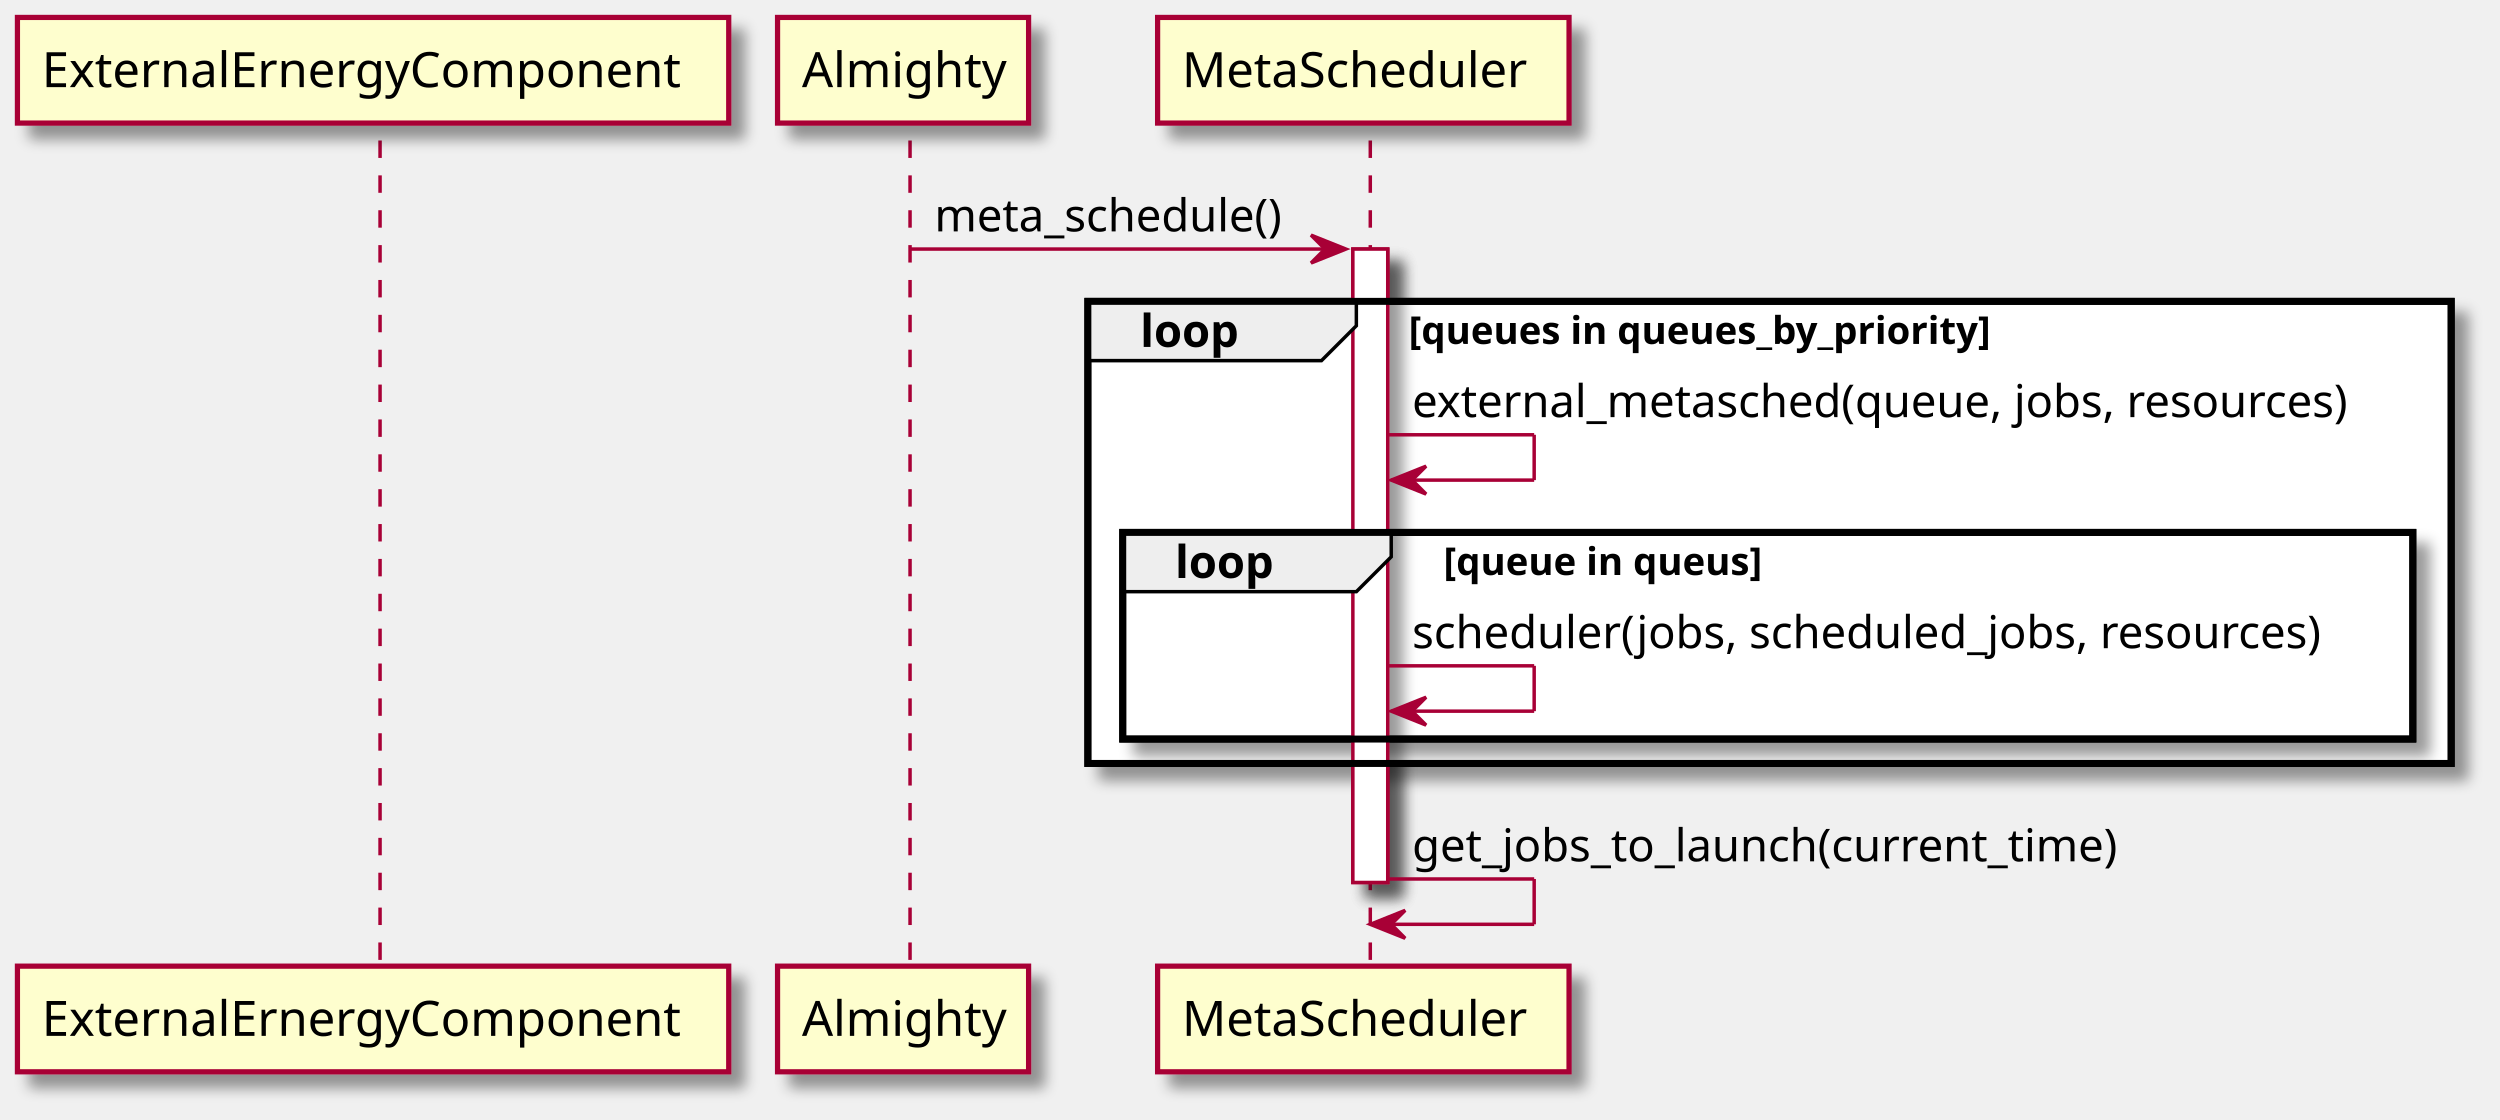
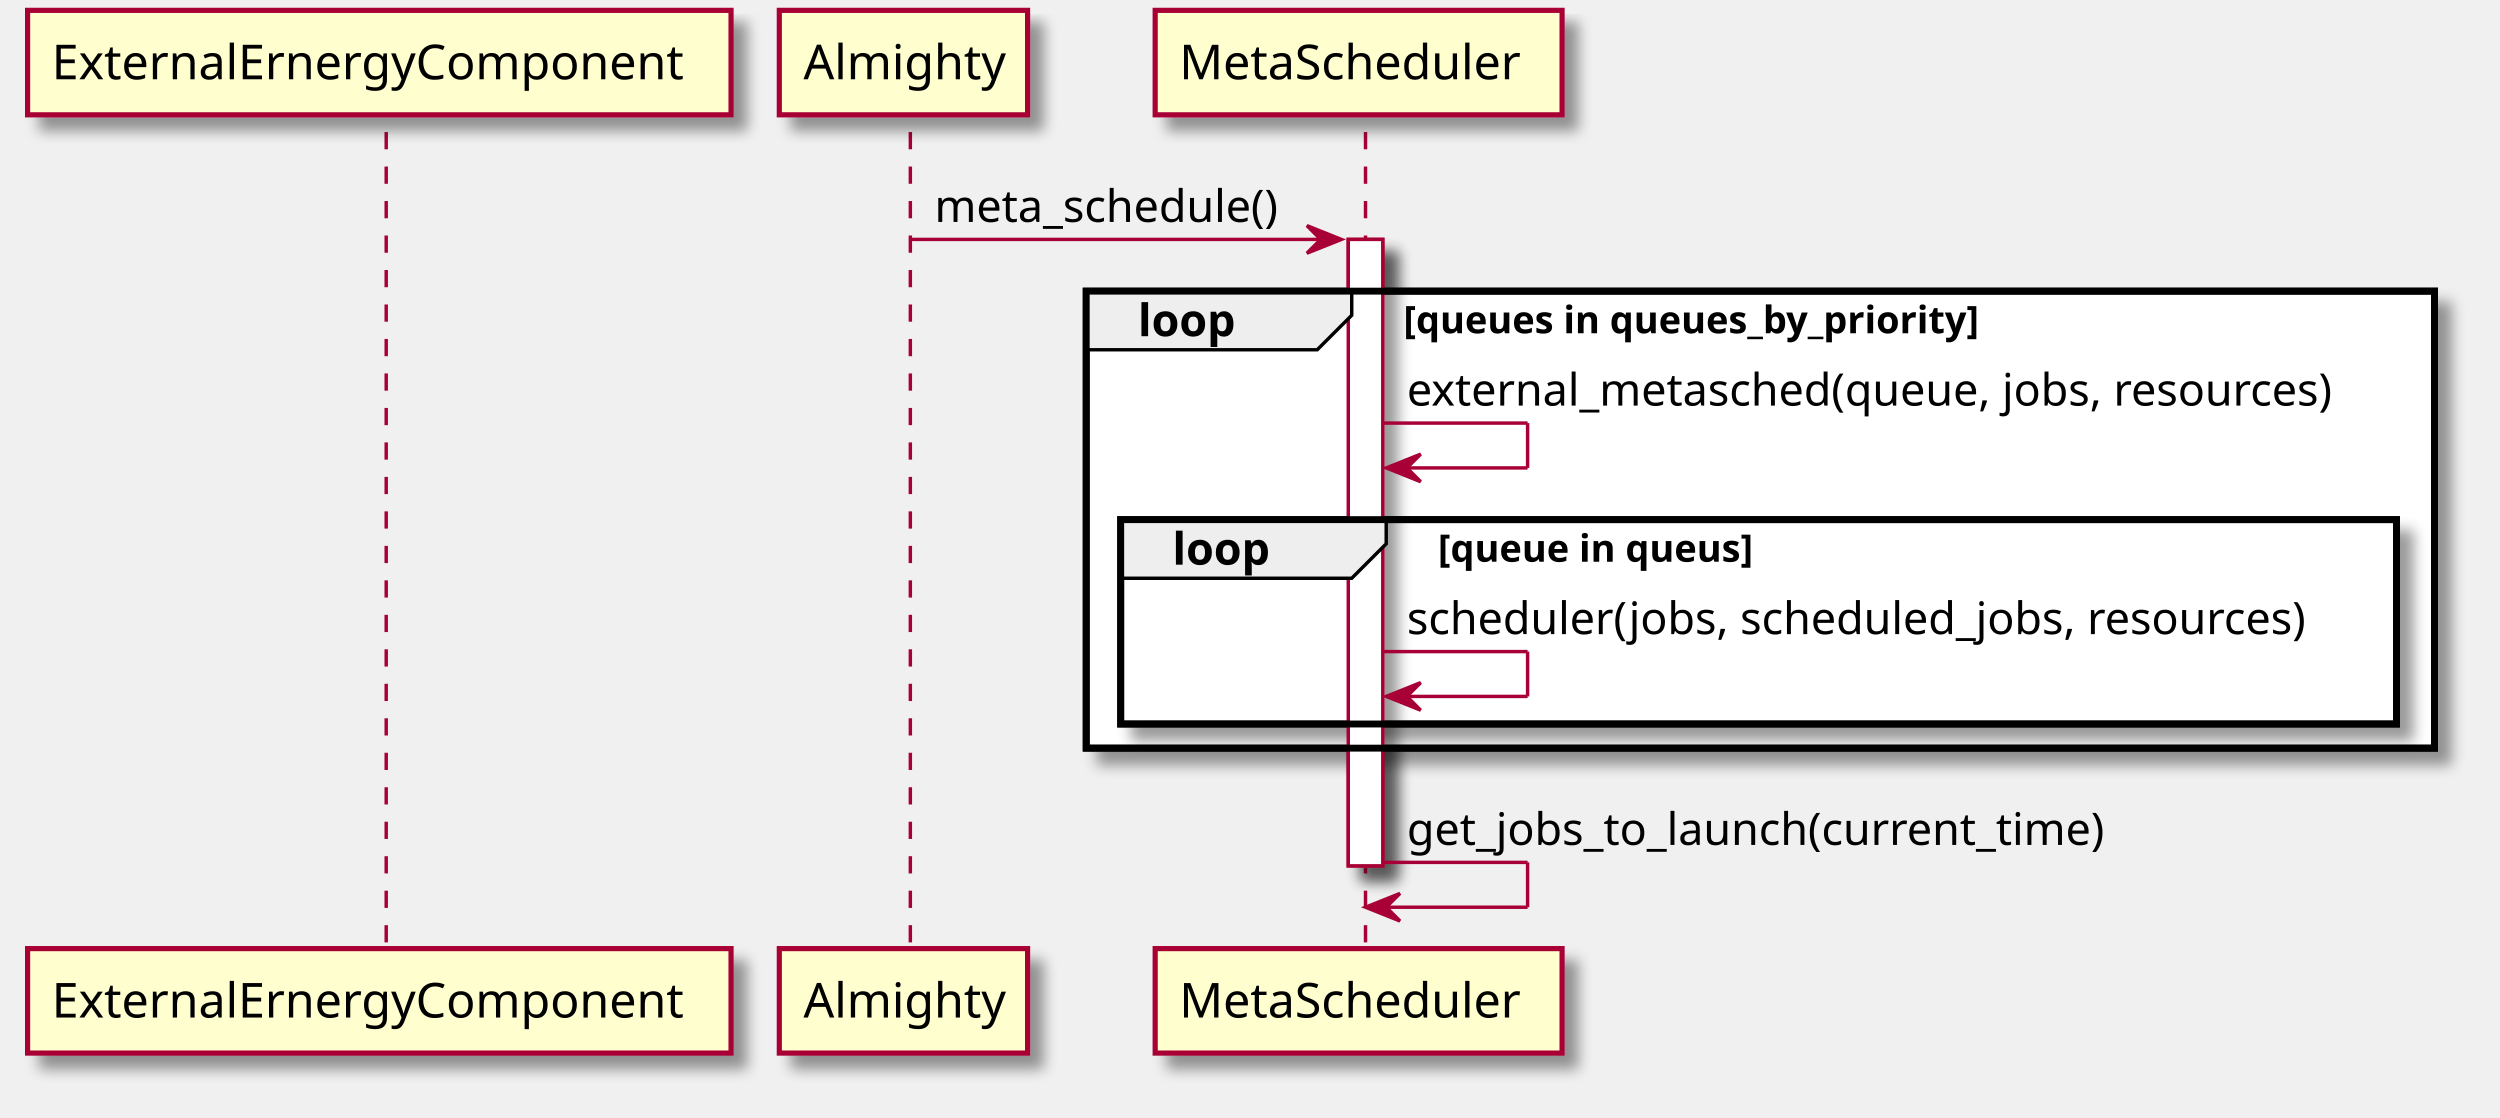
- <svg xmlns="http://www.w3.org/2000/svg" contentScriptType="application/ecmascript" contentStyleType="text/css" height="321px" preserveAspectRatio="none" style="width:717px;height:321px;" version="1.1" viewBox="0 0 717 321" width="717px" zoomAndPan="magnify">
+ <svg xmlns="http://www.w3.org/2000/svg" contentScriptType="application/ecmascript" contentStyleType="text/css" height="324px" preserveAspectRatio="none" style="width:725px;height:324px;" version="1.1" viewBox="0 0 725 324" width="725px" zoomAndPan="magnify">
  <defs>
    <filter height="300%" id="f1sywofd80rgv0" width="300%" x="-1" y="-1">
      <feGaussianBlur result="blurOut" stdDeviation="2.0" />
      <feColorMatrix in="blurOut" result="blurOut2" type="matrix" values="0 0 0 0 0 0 0 0 0 0 0 0 0 0 0 0 0 0 .4 0" />
      <feOffset dx="4.0" dy="4.0" in="blurOut2" result="blurOut3" />
      <feBlend in="SourceGraphic" in2="blurOut3" mode="normal" />
    </filter>
  </defs>
  <g>
-     <rect fill="#FFFFFF" filter="url(#f1sywofd80rgv0)" height="181.664" style="stroke:#A80036;stroke-width:1.0;" width="10" x="388" y="71.43" />
-     <rect fill="#FFFFFF" filter="url(#f1sywofd80rgv0)" height="132.531" style="stroke:#000000;stroke-width:2.0;" width="391" x="312" y="86.43" />
-     <rect fill="#FFFFFF" filter="url(#f1sywofd80rgv0)" height="59.266" style="stroke:#000000;stroke-width:2.0;" width="370" x="322" y="152.695" />
-     <line style="stroke:#A80036;stroke-width:1.0;stroke-dasharray:5.0,5.0;" x1="109" x2="109" y1="40.297" y2="278.094" />
-     <line style="stroke:#A80036;stroke-width:1.0;stroke-dasharray:5.0,5.0;" x1="261" x2="261" y1="40.297" y2="278.094" />
-     <line style="stroke:#A80036;stroke-width:1.0;stroke-dasharray:5.0,5.0;" x1="393" x2="393" y1="40.297" y2="278.094" />
-     <rect fill="#FEFECE" filter="url(#f1sywofd80rgv0)" height="30.297" style="stroke:#A80036;stroke-width:1.5;" width="204" x="5" y="5" />
-     <text fill="#000000" font-family="sans-serif" font-size="14" lengthAdjust="spacing" textLength="190" x="12" y="24.995">ExternalErnergyComponent</text>
-     <rect fill="#FEFECE" filter="url(#f1sywofd80rgv0)" height="30.297" style="stroke:#A80036;stroke-width:1.5;" width="204" x="5" y="277.094" />
-     <text fill="#000000" font-family="sans-serif" font-size="14" lengthAdjust="spacing" textLength="190" x="12" y="297.089">ExternalErnergyComponent</text>
-     <rect fill="#FEFECE" filter="url(#f1sywofd80rgv0)" height="30.297" style="stroke:#A80036;stroke-width:1.5;" width="72" x="223" y="5" />
-     <text fill="#000000" font-family="sans-serif" font-size="14" lengthAdjust="spacing" textLength="58" x="230" y="24.995">Almighty</text>
-     <rect fill="#FEFECE" filter="url(#f1sywofd80rgv0)" height="30.297" style="stroke:#A80036;stroke-width:1.5;" width="72" x="223" y="277.094" />
-     <text fill="#000000" font-family="sans-serif" font-size="14" lengthAdjust="spacing" textLength="58" x="230" y="297.089">Almighty</text>
-     <rect fill="#FEFECE" filter="url(#f1sywofd80rgv0)" height="30.297" style="stroke:#A80036;stroke-width:1.5;" width="118" x="332" y="5" />
-     <text fill="#000000" font-family="sans-serif" font-size="14" lengthAdjust="spacing" textLength="104" x="339" y="24.995">MetaScheduler</text>
-     <rect fill="#FEFECE" filter="url(#f1sywofd80rgv0)" height="30.297" style="stroke:#A80036;stroke-width:1.5;" width="118" x="332" y="277.094" />
-     <text fill="#000000" font-family="sans-serif" font-size="14" lengthAdjust="spacing" textLength="104" x="339" y="297.089">MetaScheduler</text>
-     <rect fill="#FFFFFF" filter="url(#f1sywofd80rgv0)" height="181.664" style="stroke:#A80036;stroke-width:1.0;" width="10" x="388" y="71.43" />
-     <polygon fill="#A80036" points="376,67.43,386,71.43,376,75.43,380,71.43" style="stroke:#A80036;stroke-width:1.0;" />
-     <line style="stroke:#A80036;stroke-width:1.0;" x1="261" x2="382" y1="71.43" y2="71.43" />
-     <text fill="#000000" font-family="sans-serif" font-size="13" lengthAdjust="spacing" textLength="108" x="268" y="66.364">meta_schedule()</text>
-     <path d="M312,86.43 L389,86.43 L389,93.43 L379,103.43 L312,103.43 L312,86.43 " fill="#EEEEEE" style="stroke:#000000;stroke-width:1.0;" />
-     <rect fill="none" height="132.531" style="stroke:#000000;stroke-width:2.0;" width="391" x="312" y="86.43" />
-     <text fill="#000000" font-family="sans-serif" font-size="13" font-weight="bold" lengthAdjust="spacing" textLength="32" x="327" y="99.497">loop</text>
-     <text fill="#000000" font-family="sans-serif" font-size="11" font-weight="bold" lengthAdjust="spacing" textLength="197" x="404" y="98.64">[queues in queues_by_priority]</text>
-     <line style="stroke:#A80036;stroke-width:1.0;" x1="398" x2="440" y1="124.695" y2="124.695" />
-     <line style="stroke:#A80036;stroke-width:1.0;" x1="440" x2="440" y1="124.695" y2="137.695" />
-     <line style="stroke:#A80036;stroke-width:1.0;" x1="399" x2="440" y1="137.695" y2="137.695" />
-     <polygon fill="#A80036" points="409,133.695,399,137.695,409,141.695,405,137.695" style="stroke:#A80036;stroke-width:1.0;" />
-     <text fill="#000000" font-family="sans-serif" font-size="13" lengthAdjust="spacing" textLength="286" x="405" y="119.629">external_metasched(queue, jobs, resources)</text>
-     <path d="M322,152.695 L399,152.695 L399,159.695 L389,169.695 L322,169.695 L322,152.695 " fill="#EEEEEE" style="stroke:#000000;stroke-width:1.0;" />
-     <rect fill="none" height="59.266" style="stroke:#000000;stroke-width:2.0;" width="370" x="322" y="152.695" />
-     <text fill="#000000" font-family="sans-serif" font-size="13" font-weight="bold" lengthAdjust="spacing" textLength="32" x="337" y="165.762">loop</text>
-     <text fill="#000000" font-family="sans-serif" font-size="11" font-weight="bold" lengthAdjust="spacing" textLength="109" x="414" y="164.906">[queue in queus]</text>
-     <line style="stroke:#A80036;stroke-width:1.0;" x1="398" x2="440" y1="190.961" y2="190.961" />
-     <line style="stroke:#A80036;stroke-width:1.0;" x1="440" x2="440" y1="190.961" y2="203.961" />
-     <line style="stroke:#A80036;stroke-width:1.0;" x1="399" x2="440" y1="203.961" y2="203.961" />
-     <polygon fill="#A80036" points="409,199.961,399,203.961,409,207.961,405,203.961" style="stroke:#A80036;stroke-width:1.0;" />
-     <text fill="#000000" font-family="sans-serif" font-size="13" lengthAdjust="spacing" textLength="275" x="405" y="185.895">scheduler(jobs, scheduled_jobs, resources)</text>
-     <line style="stroke:#A80036;stroke-width:1.0;" x1="398" x2="440" y1="252.094" y2="252.094" />
-     <line style="stroke:#A80036;stroke-width:1.0;" x1="440" x2="440" y1="252.094" y2="265.094" />
-     <line style="stroke:#A80036;stroke-width:1.0;" x1="393" x2="440" y1="265.094" y2="265.094" />
-     <polygon fill="#A80036" points="403,261.094,393,265.094,403,269.094,399,265.094" style="stroke:#A80036;stroke-width:1.0;" />
-     <text fill="#000000" font-family="sans-serif" font-size="13" lengthAdjust="spacing" textLength="215" x="405" y="247.028">get_jobs_to_launch(current_time)</text>
+     <rect fill="#FFFFFF" filter="url(#f1sywofd80rgv0)" height="181.664" style="stroke: #A80036; stroke-width: 1.0;" width="10" x="391" y="69.43" />
+     <rect fill="#FFFFFF" filter="url(#f1sywofd80rgv0)" height="132.531" style="stroke: #000000; stroke-width: 2.0;" width="391" x="315" y="84.43" />
+     <rect fill="#FFFFFF" filter="url(#f1sywofd80rgv0)" height="59.266" style="stroke: #000000; stroke-width: 2.0;" width="370" x="325" y="150.695" />
+     <line style="stroke: #A80036; stroke-width: 1.0; stroke-dasharray: 5.0,5.0;" x1="112" x2="112" y1="38.297" y2="276.094" />
+     <line style="stroke: #A80036; stroke-width: 1.0; stroke-dasharray: 5.0,5.0;" x1="264" x2="264" y1="38.297" y2="276.094" />
+     <line style="stroke: #A80036; stroke-width: 1.0; stroke-dasharray: 5.0,5.0;" x1="396" x2="396" y1="38.297" y2="276.094" />
+     <rect fill="#FEFECE" filter="url(#f1sywofd80rgv0)" height="30.297" style="stroke: #A80036; stroke-width: 1.5;" width="204" x="8" y="3" />
+     <text fill="#000000" font-family="sans-serif" font-size="14" lengthAdjust="spacingAndGlyphs" textLength="190" x="15" y="22.995">ExternalErnergyComponent</text>
+     <rect fill="#FEFECE" filter="url(#f1sywofd80rgv0)" height="30.297" style="stroke: #A80036; stroke-width: 1.5;" width="204" x="8" y="275.094" />
+     <text fill="#000000" font-family="sans-serif" font-size="14" lengthAdjust="spacingAndGlyphs" textLength="190" x="15" y="295.089">ExternalErnergyComponent</text>
+     <rect fill="#FEFECE" filter="url(#f1sywofd80rgv0)" height="30.297" style="stroke: #A80036; stroke-width: 1.5;" width="72" x="226" y="3" />
+     <text fill="#000000" font-family="sans-serif" font-size="14" lengthAdjust="spacingAndGlyphs" textLength="58" x="233" y="22.995">Almighty</text>
+     <rect fill="#FEFECE" filter="url(#f1sywofd80rgv0)" height="30.297" style="stroke: #A80036; stroke-width: 1.5;" width="72" x="226" y="275.094" />
+     <text fill="#000000" font-family="sans-serif" font-size="14" lengthAdjust="spacingAndGlyphs" textLength="58" x="233" y="295.089">Almighty</text>
+     <rect fill="#FEFECE" filter="url(#f1sywofd80rgv0)" height="30.297" style="stroke: #A80036; stroke-width: 1.5;" width="118" x="335" y="3" />
+     <text fill="#000000" font-family="sans-serif" font-size="14" lengthAdjust="spacingAndGlyphs" textLength="104" x="342" y="22.995">MetaScheduler</text>
+     <rect fill="#FEFECE" filter="url(#f1sywofd80rgv0)" height="30.297" style="stroke: #A80036; stroke-width: 1.5;" width="118" x="335" y="275.094" />
+     <text fill="#000000" font-family="sans-serif" font-size="14" lengthAdjust="spacingAndGlyphs" textLength="104" x="342" y="295.089">MetaScheduler</text>
+     <rect fill="#FFFFFF" filter="url(#f1sywofd80rgv0)" height="181.664" style="stroke: #A80036; stroke-width: 1.0;" width="10" x="391" y="69.43" />
+     <polygon fill="#A80036" points="379,65.43,389,69.43,379,73.43,383,69.43" style="stroke: #A80036; stroke-width: 1.0;" />
+     <line style="stroke: #A80036; stroke-width: 1.0;" x1="264" x2="385" y1="69.43" y2="69.43" />
+     <text fill="#000000" font-family="sans-serif" font-size="13" lengthAdjust="spacingAndGlyphs" textLength="108" x="271" y="64.364">meta_schedule()</text>
+     <path d="M315,84.43 L392,84.43 L392,91.43 L382,101.43 L315,101.43 L315,84.43 " fill="#EEEEEE" style="stroke: #000000; stroke-width: 1.0;" />
+     <rect fill="none" height="132.531" style="stroke: #000000; stroke-width: 2.0;" width="391" x="315" y="84.43" />
+     <text fill="#000000" font-family="sans-serif" font-size="13" font-weight="bold" lengthAdjust="spacingAndGlyphs" textLength="32" x="330" y="97.497">loop</text>
+     <text fill="#000000" font-family="sans-serif" font-size="11" font-weight="bold" lengthAdjust="spacingAndGlyphs" textLength="197" x="407" y="96.64">[queues in queues_by_priority]</text>
+     <line style="stroke: #A80036; stroke-width: 1.0;" x1="401" x2="443" y1="122.695" y2="122.695" />
+     <line style="stroke: #A80036; stroke-width: 1.0;" x1="443" x2="443" y1="122.695" y2="135.695" />
+     <line style="stroke: #A80036; stroke-width: 1.0;" x1="402" x2="443" y1="135.695" y2="135.695" />
+     <polygon fill="#A80036" points="412,131.695,402,135.695,412,139.695,408,135.695" style="stroke: #A80036; stroke-width: 1.0;" />
+     <text fill="#000000" font-family="sans-serif" font-size="13" lengthAdjust="spacingAndGlyphs" textLength="286" x="408" y="117.629">external_metasched(queue, jobs, resources)</text>
+     <path d="M325,150.695 L402,150.695 L402,157.695 L392,167.695 L325,167.695 L325,150.695 " fill="#EEEEEE" style="stroke: #000000; stroke-width: 1.0;" />
+     <rect fill="none" height="59.266" style="stroke: #000000; stroke-width: 2.0;" width="370" x="325" y="150.695" />
+     <text fill="#000000" font-family="sans-serif" font-size="13" font-weight="bold" lengthAdjust="spacingAndGlyphs" textLength="32" x="340" y="163.762">loop</text>
+     <text fill="#000000" font-family="sans-serif" font-size="11" font-weight="bold" lengthAdjust="spacingAndGlyphs" textLength="109" x="417" y="162.906">[queue in queus]</text>
+     <line style="stroke: #A80036; stroke-width: 1.0;" x1="401" x2="443" y1="188.961" y2="188.961" />
+     <line style="stroke: #A80036; stroke-width: 1.0;" x1="443" x2="443" y1="188.961" y2="201.961" />
+     <line style="stroke: #A80036; stroke-width: 1.0;" x1="402" x2="443" y1="201.961" y2="201.961" />
+     <polygon fill="#A80036" points="412,197.961,402,201.961,412,205.961,408,201.961" style="stroke: #A80036; stroke-width: 1.0;" />
+     <text fill="#000000" font-family="sans-serif" font-size="13" lengthAdjust="spacingAndGlyphs" textLength="275" x="408" y="183.895">scheduler(jobs, scheduled_jobs, resources)</text>
+     <line style="stroke: #A80036; stroke-width: 1.0;" x1="401" x2="443" y1="250.094" y2="250.094" />
+     <line style="stroke: #A80036; stroke-width: 1.0;" x1="443" x2="443" y1="250.094" y2="263.094" />
+     <line style="stroke: #A80036; stroke-width: 1.0;" x1="396" x2="443" y1="263.094" y2="263.094" />
+     <polygon fill="#A80036" points="406,259.094,396,263.094,406,267.094,402,263.094" style="stroke: #A80036; stroke-width: 1.0;" />
+     <text fill="#000000" font-family="sans-serif" font-size="13" lengthAdjust="spacingAndGlyphs" textLength="215" x="408" y="245.028">get_jobs_to_launch(current_time)</text>
  </g>
</svg>
